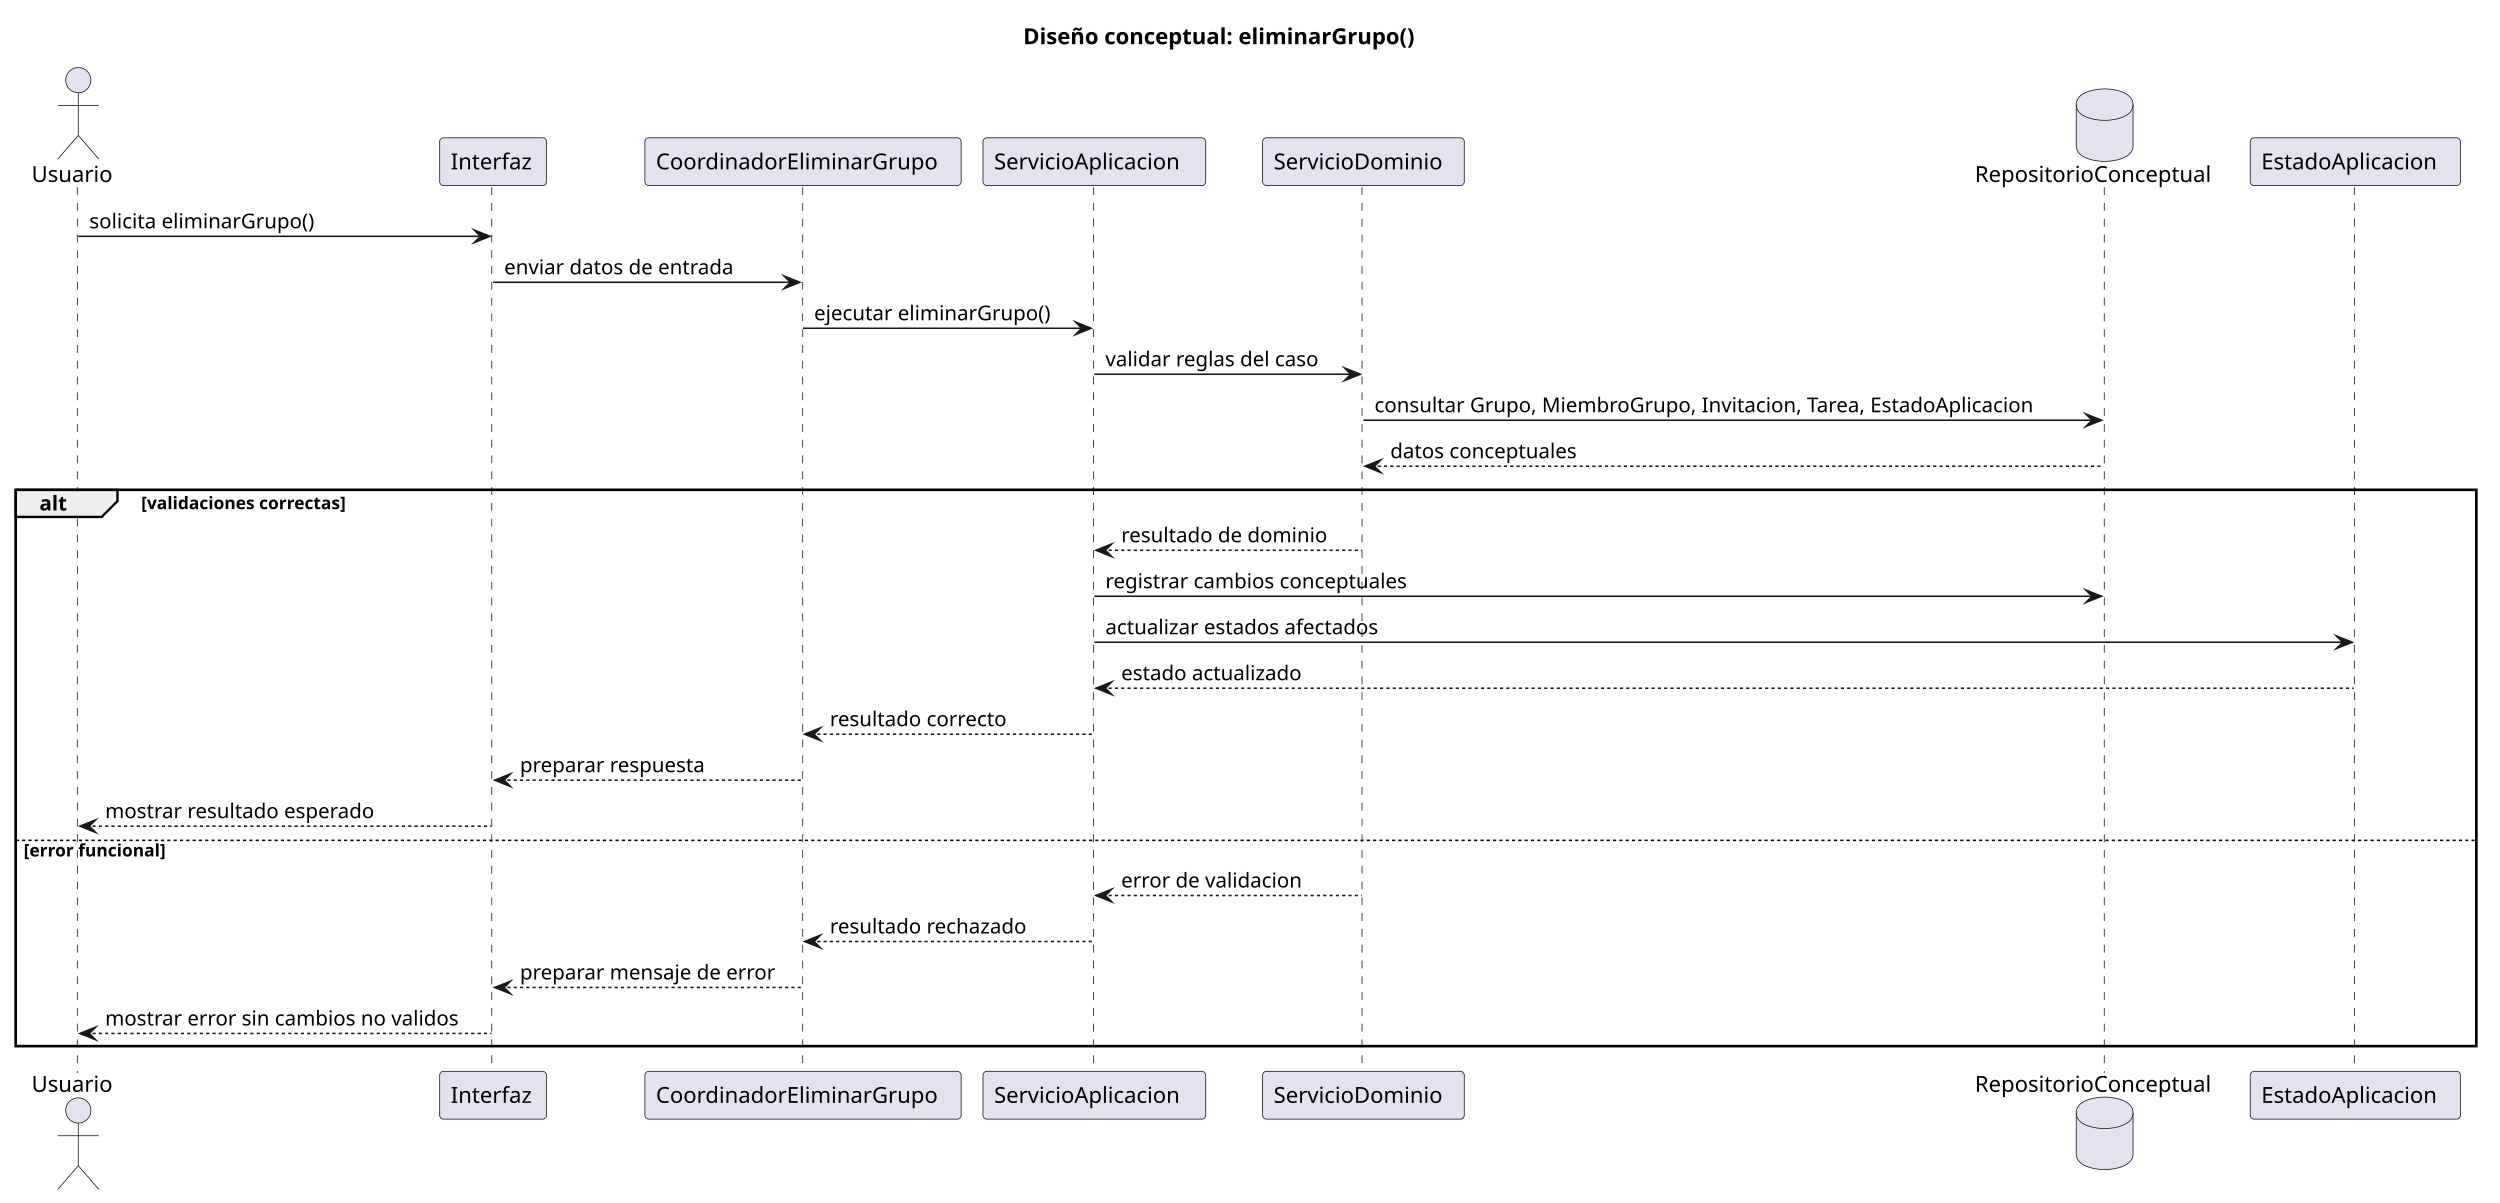
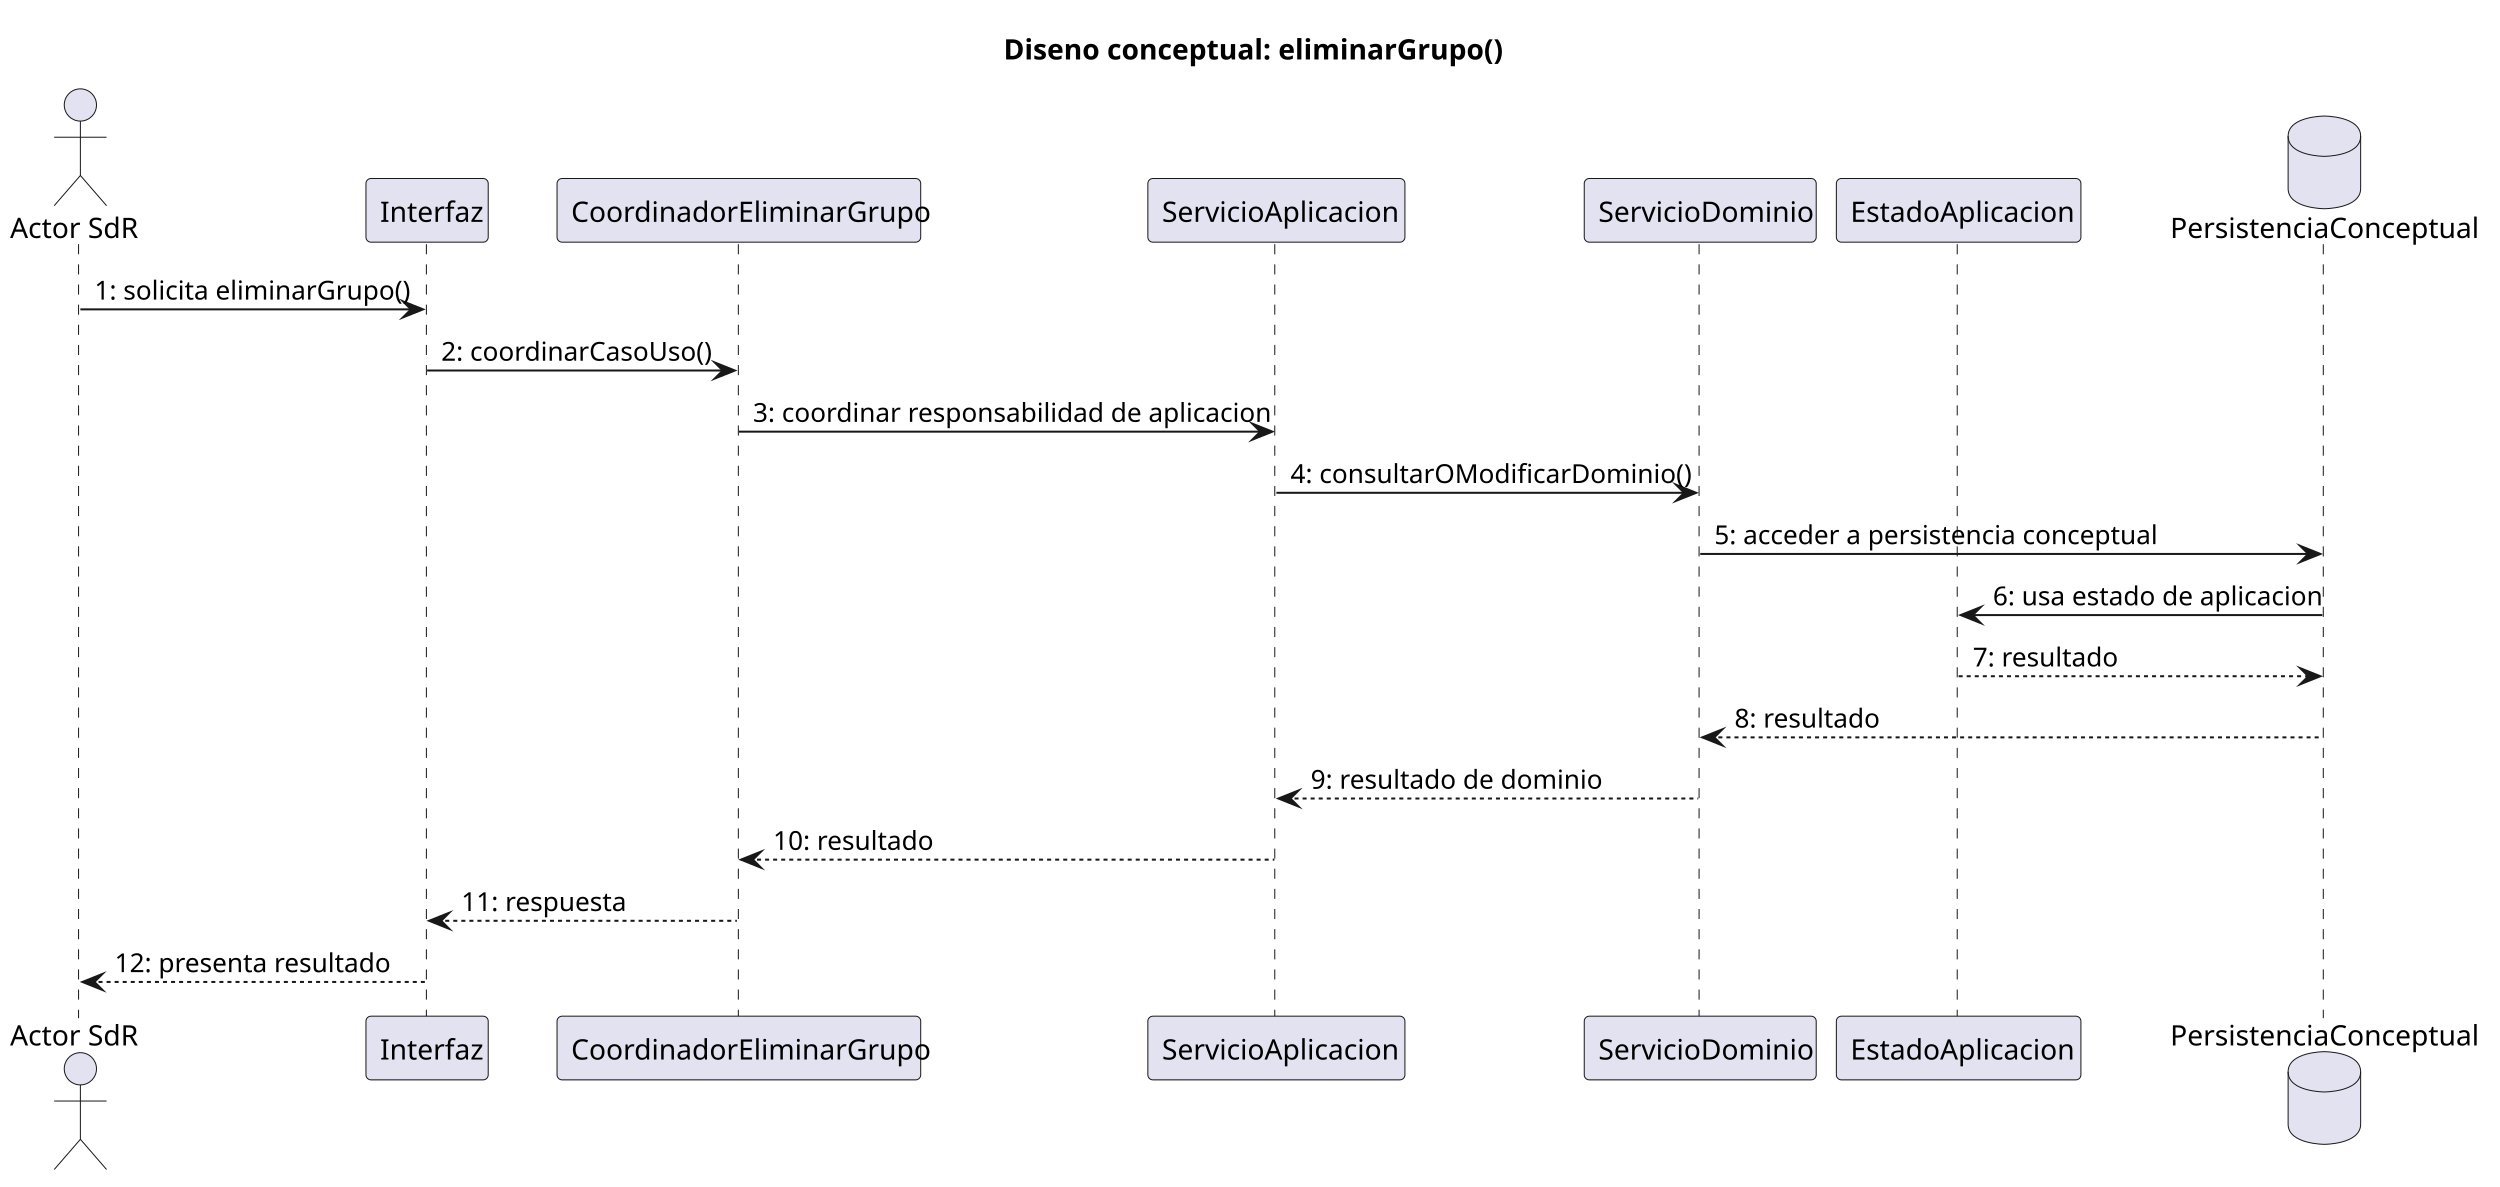
- <svg xmlns="http://www.w3.org/2000/svg" contentStyleType="text/css" data-diagram-type="SEQUENCE" height="762px" preserveAspectRatio="none" style="width:1584px;height:762px;background:#FFFFFF;" version="1.1" viewBox="0 0 1584 762" width="1584px" zoomAndPan="magnify">
+ <svg xmlns="http://www.w3.org/2000/svg" contentStyleType="text/css" data-diagram-type="SEQUENCE" height="589px" preserveAspectRatio="none" style="width:1241px;height:589px;background:#FFFFFF;" version="1.1" viewBox="0 0 1241 589" width="1241px" zoomAndPan="magnify">
  <defs />
  <g>
    <g class="title" data-source-line="1">
-       <text fill="#000000" font-family="sans-serif" font-size="14" font-weight="700" lengthAdjust="spacing" textLength="281.381" x="648.284" y="27.995">Diseño conceptual: eliminarGrupo()</text>
+       <text fill="#000000" font-family="sans-serif" font-size="14" font-weight="700" lengthAdjust="spacing" textLength="238.027" x="498.167" y="29.533">Diseno conceptual: eliminarGrupo()</text>
    </g>
-     <rect fill="none" height="352.398" style="stroke:#000000;stroke-width:1.5;" width="1558.949" x="10" y="310.391" />
-     <g class="participant-lifeline" data-entity-uid="part1" data-qualified-name="Usuario" data-source-line="3" id="part1-lifeline">
+     <g class="participant-lifeline" data-entity-uid="part1" data-qualified-name="Actor" data-source-line="3" id="part1-lifeline">
      <g>
-         <rect fill="#000000" fill-opacity="0" height="561.195" width="8" x="45.602" y="118.594" />
-         <line style="stroke:#181818;stroke-width:0.5;stroke-dasharray:5,5;" x1="49" x2="49" y1="118.594" y2="679.789" />
+         <rect fill="#000000" fill-opacity="0" height="384.219" width="8" x="35.9" y="121.219" />
+         <line style="stroke:#181818;stroke-width:0.5;stroke-dasharray:5,5;" x1="39" x2="39" y1="121.219" y2="505.438" />
      </g>
    </g>
    <g class="participant-lifeline" data-entity-uid="part2" data-qualified-name="Interfaz" data-source-line="4" id="part2-lifeline">
      <g>
-         <rect fill="#000000" fill-opacity="0" height="561.195" width="8" x="308.439" y="118.594" />
-         <line style="stroke:#181818;stroke-width:0.5;stroke-dasharray:5,5;" x1="311.581" x2="311.581" y1="118.594" y2="679.789" />
+         <rect fill="#000000" fill-opacity="0" height="384.219" width="8" x="208.003" y="121.219" />
+         <line style="stroke:#181818;stroke-width:0.5;stroke-dasharray:5,5;" x1="211.659" x2="211.659" y1="121.219" y2="505.438" />
      </g>
    </g>
    <g class="participant-lifeline" data-entity-uid="part3" data-qualified-name="Coordinador" data-source-line="5" id="part3-lifeline">
      <g>
-         <rect fill="#000000" fill-opacity="0" height="561.195" width="8" x="504.791" y="118.594" />
-         <line style="stroke:#181818;stroke-width:0.5;stroke-dasharray:5,5;" x1="508.596" x2="508.596" y1="118.594" y2="679.789" />
+         <rect fill="#000000" fill-opacity="0" height="384.219" width="8" x="362.778" y="121.219" />
+         <line style="stroke:#181818;stroke-width:0.5;stroke-dasharray:5,5;" x1="366.516" x2="366.516" y1="121.219" y2="505.438" />
      </g>
    </g>
    <g class="participant-lifeline" data-entity-uid="part4" data-qualified-name="ServicioAplicacion" data-source-line="6" id="part4-lifeline">
      <g>
-         <rect fill="#000000" fill-opacity="0" height="561.195" width="8" x="689.38" y="118.594" />
-         <line style="stroke:#181818;stroke-width:0.5;stroke-dasharray:5,5;" x1="692.816" x2="692.816" y1="118.594" y2="679.789" />
+         <rect fill="#000000" fill-opacity="0" height="384.219" width="8" x="629.601" y="121.219" />
+         <line style="stroke:#181818;stroke-width:0.5;stroke-dasharray:5,5;" x1="632.798" x2="632.798" y1="121.219" y2="505.438" />
      </g>
    </g>
    <g class="participant-lifeline" data-entity-uid="part5" data-qualified-name="ServicioDominio" data-source-line="7" id="part5-lifeline">
      <g>
-         <rect fill="#000000" fill-opacity="0" height="561.195" width="8" x="859.871" y="118.594" />
-         <line style="stroke:#181818;stroke-width:0.5;stroke-dasharray:5,5;" x1="862.979" x2="862.979" y1="118.594" y2="679.789" />
+         <rect fill="#000000" fill-opacity="0" height="384.219" width="8" x="839.994" y="121.219" />
+         <line style="stroke:#181818;stroke-width:0.5;stroke-dasharray:5,5;" x1="843.421" x2="843.421" y1="121.219" y2="505.438" />
      </g>
    </g>
-     <g class="participant-lifeline" data-entity-uid="part6" data-qualified-name="Repositorio" data-source-line="8" id="part6-lifeline">
+     <g class="participant-lifeline" data-entity-uid="part6" data-qualified-name="EstadoAplicacion" data-source-line="8" id="part6-lifeline">
      <g>
-         <rect fill="#000000" fill-opacity="0" height="561.195" width="8" x="1329.502" y="118.594" />
-         <line style="stroke:#181818;stroke-width:0.5;stroke-dasharray:5,5;" x1="1333.26" x2="1333.26" y1="118.594" y2="679.789" />
+         <rect fill="#000000" fill-opacity="0" height="384.219" width="8" x="968.266" y="121.219" />
+         <line style="stroke:#181818;stroke-width:0.5;stroke-dasharray:5,5;" x1="971.566" x2="971.566" y1="121.219" y2="505.438" />
      </g>
    </g>
-     <g class="participant-lifeline" data-entity-uid="part7" data-qualified-name="EstadoAplicacion" data-source-line="9" id="part7-lifeline">
+     <g class="participant-lifeline" data-entity-uid="part7" data-qualified-name="Persistencia" data-source-line="9" id="part7-lifeline">
      <g>
-         <rect fill="#000000" fill-opacity="0" height="561.195" width="8" x="1488.347" y="118.594" />
-         <line style="stroke:#181818;stroke-width:0.5;stroke-dasharray:5,5;" x1="1491.744" x2="1491.744" y1="118.594" y2="679.789" />
+         <rect fill="#000000" fill-opacity="0" height="384.219" width="8" x="1149.821" y="121.219" />
+         <line style="stroke:#181818;stroke-width:0.5;stroke-dasharray:5,5;" x1="1153.28" x2="1153.28" y1="121.219" y2="505.438" />
      </g>
    </g>
-     <g class="participant participant-head" data-entity-uid="part1" data-qualified-name="Usuario" data-source-line="3" id="part1-head">
-       <text fill="#000000" font-family="sans-serif" font-size="14" lengthAdjust="spacing" textLength="53.204" x="20" y="115.292">Usuario</text>
-       <ellipse cx="49.602" cy="50.797" fill="#E2E2F0" rx="8" ry="8" style="stroke:#181818;stroke-width:0.5;" />
-       <path d="M49.602,58.797 L49.602,85.797 M36.602,66.797 L62.602,66.797 M49.602,85.797 L36.602,100.797 M49.602,85.797 L62.602,100.797" fill="none" style="stroke:#181818;stroke-width:0.5;" />
+     <g class="participant participant-head" data-entity-uid="part1" data-qualified-name="Actor" data-source-line="3" id="part1-head">
+       <text fill="#000000" font-family="sans-serif" font-size="14" lengthAdjust="spacing" textLength="63.8" x="5" y="118.143">Actor SdR</text>
+       <ellipse cx="39.9" cy="52.109" fill="#E2E2F0" rx="8" ry="8" style="stroke:#181818;stroke-width:0.5;" />
+       <path d="M39.9,60.109 L39.9,87.109 M26.9,68.109 L52.9,68.109 M39.9,87.109 L26.9,102.109 M39.9,87.109 L52.9,102.109" fill="none" style="stroke:#181818;stroke-width:0.5;" />
    </g>
-     <g class="participant participant-tail" data-entity-uid="part1" data-qualified-name="Usuario" data-source-line="3" id="part1-tail">
-       <text fill="#000000" font-family="sans-serif" font-size="14" lengthAdjust="spacing" textLength="53.204" x="20" y="691.784">Usuario</text>
-       <ellipse cx="49.602" cy="703.586" fill="#E2E2F0" rx="8" ry="8" style="stroke:#181818;stroke-width:0.5;" />
-       <path d="M49.602,711.586 L49.602,738.586 M36.602,719.586 L62.602,719.586 M49.602,738.586 L36.602,753.586 M49.602,738.586 L62.602,753.586" fill="none" style="stroke:#181818;stroke-width:0.5;" />
+     <g class="participant participant-tail" data-entity-uid="part1" data-qualified-name="Actor" data-source-line="3" id="part1-tail">
+       <text fill="#000000" font-family="sans-serif" font-size="14" lengthAdjust="spacing" textLength="63.8" x="5" y="518.971">Actor SdR</text>
+       <ellipse cx="39.9" cy="530.547" fill="#E2E2F0" rx="8" ry="8" style="stroke:#181818;stroke-width:0.5;" />
+       <path d="M39.9,538.547 L39.9,565.547 M26.9,546.547 L52.9,546.547 M39.9,565.547 L26.9,580.547 M39.9,565.547 L52.9,580.547" fill="none" style="stroke:#181818;stroke-width:0.5;" />
    </g>
    <g class="participant participant-head" data-entity-uid="part2" data-qualified-name="Interfaz" data-source-line="4" id="part2-head">
-       <rect fill="#E2E2F0" height="30.297" rx="2.5" ry="2.5" style="stroke:#181818;stroke-width:0.5;" width="67.717" x="278.581" y="87.297" />
-       <text fill="#000000" font-family="sans-serif" font-size="14" lengthAdjust="spacing" textLength="53.717" x="285.581" y="107.292">Interfaz</text>
+       <rect fill="#E2E2F0" height="31.609" rx="2.5" ry="2.5" style="stroke:#181818;stroke-width:0.5;" width="60.69" x="181.659" y="88.609" />
+       <text fill="#000000" font-family="sans-serif" font-size="14" lengthAdjust="spacing" textLength="46.69" x="188.659" y="110.143">Interfaz</text>
    </g>
    <g class="participant participant-tail" data-entity-uid="part2" data-qualified-name="Interfaz" data-source-line="4" id="part2-tail">
-       <rect fill="#E2E2F0" height="30.297" rx="2.5" ry="2.5" style="stroke:#181818;stroke-width:0.5;" width="67.717" x="278.581" y="678.789" />
-       <text fill="#000000" font-family="sans-serif" font-size="14" lengthAdjust="spacing" textLength="53.717" x="285.581" y="698.784">Interfaz</text>
+       <rect fill="#E2E2F0" height="31.609" rx="2.5" ry="2.5" style="stroke:#181818;stroke-width:0.5;" width="60.69" x="181.659" y="504.438" />
+       <text fill="#000000" font-family="sans-serif" font-size="14" lengthAdjust="spacing" textLength="46.69" x="188.659" y="525.971">Interfaz</text>
    </g>
    <g class="participant participant-head" data-entity-uid="part3" data-qualified-name="Coordinador" data-source-line="5" id="part3-head">
-       <rect fill="#E2E2F0" height="30.297" rx="2.5" ry="2.5" style="stroke:#181818;stroke-width:0.5;" width="200.389" x="408.596" y="87.297" />
-       <text fill="#000000" font-family="sans-serif" font-size="14" lengthAdjust="spacing" textLength="186.389" x="415.596" y="107.292">CoordinadorEliminarGrupo</text>
+       <rect fill="#E2E2F0" height="31.609" rx="2.5" ry="2.5" style="stroke:#181818;stroke-width:0.5;" width="180.523" x="276.516" y="88.609" />
+       <text fill="#000000" font-family="sans-serif" font-size="14" lengthAdjust="spacing" textLength="166.523" x="283.516" y="110.143">CoordinadorEliminarGrupo</text>
    </g>
    <g class="participant participant-tail" data-entity-uid="part3" data-qualified-name="Coordinador" data-source-line="5" id="part3-tail">
-       <rect fill="#E2E2F0" height="30.297" rx="2.5" ry="2.5" style="stroke:#181818;stroke-width:0.5;" width="200.389" x="408.596" y="678.789" />
-       <text fill="#000000" font-family="sans-serif" font-size="14" lengthAdjust="spacing" textLength="186.389" x="415.596" y="698.784">CoordinadorEliminarGrupo</text>
+       <rect fill="#E2E2F0" height="31.609" rx="2.5" ry="2.5" style="stroke:#181818;stroke-width:0.5;" width="180.523" x="276.516" y="504.438" />
+       <text fill="#000000" font-family="sans-serif" font-size="14" lengthAdjust="spacing" textLength="166.523" x="283.516" y="525.971">CoordinadorEliminarGrupo</text>
    </g>
    <g class="participant participant-head" data-entity-uid="part4" data-qualified-name="ServicioAplicacion" data-source-line="6" id="part4-head">
-       <rect fill="#E2E2F0" height="30.297" rx="2.5" ry="2.5" style="stroke:#181818;stroke-width:0.5;" width="141.128" x="622.816" y="87.297" />
-       <text fill="#000000" font-family="sans-serif" font-size="14" lengthAdjust="spacing" textLength="127.128" x="629.816" y="107.292">ServicioAplicacion</text>
+       <rect fill="#E2E2F0" height="31.609" rx="2.5" ry="2.5" style="stroke:#181818;stroke-width:0.5;" width="127.606" x="569.798" y="88.609" />
+       <text fill="#000000" font-family="sans-serif" font-size="14" lengthAdjust="spacing" textLength="113.606" x="576.798" y="110.143">ServicioAplicacion</text>
    </g>
    <g class="participant participant-tail" data-entity-uid="part4" data-qualified-name="ServicioAplicacion" data-source-line="6" id="part4-tail">
-       <rect fill="#E2E2F0" height="30.297" rx="2.5" ry="2.5" style="stroke:#181818;stroke-width:0.5;" width="141.128" x="622.816" y="678.789" />
-       <text fill="#000000" font-family="sans-serif" font-size="14" lengthAdjust="spacing" textLength="127.128" x="629.816" y="698.784">ServicioAplicacion</text>
+       <rect fill="#E2E2F0" height="31.609" rx="2.5" ry="2.5" style="stroke:#181818;stroke-width:0.5;" width="127.606" x="569.798" y="504.438" />
+       <text fill="#000000" font-family="sans-serif" font-size="14" lengthAdjust="spacing" textLength="113.606" x="576.798" y="525.971">ServicioAplicacion</text>
    </g>
    <g class="participant participant-head" data-entity-uid="part5" data-qualified-name="ServicioDominio" data-source-line="7" id="part5-head">
-       <rect fill="#E2E2F0" height="30.297" rx="2.5" ry="2.5" style="stroke:#181818;stroke-width:0.5;" width="127.784" x="799.979" y="87.297" />
-       <text fill="#000000" font-family="sans-serif" font-size="14" lengthAdjust="spacing" textLength="113.784" x="806.979" y="107.292">ServicioDominio</text>
+       <rect fill="#E2E2F0" height="31.609" rx="2.5" ry="2.5" style="stroke:#181818;stroke-width:0.5;" width="115.144" x="786.421" y="88.609" />
+       <text fill="#000000" font-family="sans-serif" font-size="14" lengthAdjust="spacing" textLength="101.144" x="793.421" y="110.143">ServicioDominio</text>
    </g>
    <g class="participant participant-tail" data-entity-uid="part5" data-qualified-name="ServicioDominio" data-source-line="7" id="part5-tail">
-       <rect fill="#E2E2F0" height="30.297" rx="2.5" ry="2.5" style="stroke:#181818;stroke-width:0.5;" width="127.784" x="799.979" y="678.789" />
-       <text fill="#000000" font-family="sans-serif" font-size="14" lengthAdjust="spacing" textLength="113.784" x="806.979" y="698.784">ServicioDominio</text>
+       <rect fill="#E2E2F0" height="31.609" rx="2.5" ry="2.5" style="stroke:#181818;stroke-width:0.5;" width="115.144" x="786.421" y="504.438" />
+       <text fill="#000000" font-family="sans-serif" font-size="14" lengthAdjust="spacing" textLength="101.144" x="793.421" y="525.971">ServicioDominio</text>
    </g>
-     <g class="participant participant-head" data-entity-uid="part6" data-qualified-name="Repositorio" data-source-line="8" id="part6-head">
-       <text fill="#000000" font-family="sans-serif" font-size="14" lengthAdjust="spacing" textLength="158.484" x="1251.26" y="115.292">RepositorioConceptual</text>
-       <path d="M1315.502,66.297 C1315.502,56.297 1333.502,56.297 1333.502,56.297 C1333.502,56.297 1351.502,56.297 1351.502,66.297 L1351.502,92.297 C1351.502,102.297 1333.502,102.297 1333.502,102.297 C1333.502,102.297 1315.502,102.297 1315.502,92.297 L1315.502,66.297" fill="#E2E2F0" style="stroke:#181818;stroke-width:0.5;" />
-       <path d="M1315.502,66.297 C1315.502,76.297 1333.502,76.297 1333.502,76.297 C1333.502,76.297 1351.502,76.297 1351.502,66.297" fill="none" style="stroke:#181818;stroke-width:0.5;" />
+     <g class="participant participant-head" data-entity-uid="part6" data-qualified-name="EstadoAplicacion" data-source-line="8" id="part6-head">
+       <rect fill="#E2E2F0" height="31.609" rx="2.5" ry="2.5" style="stroke:#181818;stroke-width:0.5;" width="121.399" x="911.566" y="88.609" />
+       <text fill="#000000" font-family="sans-serif" font-size="14" lengthAdjust="spacing" textLength="107.399" x="918.566" y="110.143">EstadoAplicacion</text>
    </g>
-     <g class="participant participant-tail" data-entity-uid="part6" data-qualified-name="Repositorio" data-source-line="8" id="part6-tail">
-       <text fill="#000000" font-family="sans-serif" font-size="14" lengthAdjust="spacing" textLength="158.484" x="1251.26" y="691.784">RepositorioConceptual</text>
-       <path d="M1315.502,705.086 C1315.502,695.086 1333.502,695.086 1333.502,695.086 C1333.502,695.086 1351.502,695.086 1351.502,705.086 L1351.502,731.086 C1351.502,741.086 1333.502,741.086 1333.502,741.086 C1333.502,741.086 1315.502,741.086 1315.502,731.086 L1315.502,705.086" fill="#E2E2F0" style="stroke:#181818;stroke-width:0.5;" />
-       <path d="M1315.502,705.086 C1315.502,715.086 1333.502,715.086 1333.502,715.086 C1333.502,715.086 1351.502,715.086 1351.502,705.086" fill="none" style="stroke:#181818;stroke-width:0.5;" />
+     <g class="participant participant-tail" data-entity-uid="part6" data-qualified-name="EstadoAplicacion" data-source-line="8" id="part6-tail">
+       <rect fill="#E2E2F0" height="31.609" rx="2.5" ry="2.5" style="stroke:#181818;stroke-width:0.5;" width="121.399" x="911.566" y="504.438" />
+       <text fill="#000000" font-family="sans-serif" font-size="14" lengthAdjust="spacing" textLength="107.399" x="918.566" y="525.971">EstadoAplicacion</text>
    </g>
-     <g class="participant participant-head" data-entity-uid="part7" data-qualified-name="EstadoAplicacion" data-source-line="9" id="part7-head">
-       <rect fill="#E2E2F0" height="30.297" rx="2.5" ry="2.5" style="stroke:#181818;stroke-width:0.5;" width="133.205" x="1425.744" y="87.297" />
-       <text fill="#000000" font-family="sans-serif" font-size="14" lengthAdjust="spacing" textLength="119.205" x="1432.744" y="107.292">EstadoAplicacion</text>
+     <g class="participant participant-head" data-entity-uid="part7" data-qualified-name="Persistencia" data-source-line="9" id="part7-head">
+       <text fill="#000000" font-family="sans-serif" font-size="14" lengthAdjust="spacing" textLength="147.082" x="1077.28" y="118.143">PersistenciaConceptual</text>
+       <path d="M1135.821,67.609 C1135.821,57.609 1153.821,57.609 1153.821,57.609 C1153.821,57.609 1171.821,57.609 1171.821,67.609 L1171.821,93.609 C1171.821,103.609 1153.821,103.609 1153.821,103.609 C1153.821,103.609 1135.821,103.609 1135.821,93.609 L1135.821,67.609" fill="#E2E2F0" style="stroke:#181818;stroke-width:0.5;" />
+       <path d="M1135.821,67.609 C1135.821,77.609 1153.821,77.609 1153.821,77.609 C1153.821,77.609 1171.821,77.609 1171.821,67.609" fill="none" style="stroke:#181818;stroke-width:0.5;" />
    </g>
-     <g class="participant participant-tail" data-entity-uid="part7" data-qualified-name="EstadoAplicacion" data-source-line="9" id="part7-tail">
-       <rect fill="#E2E2F0" height="30.297" rx="2.5" ry="2.5" style="stroke:#181818;stroke-width:0.5;" width="133.205" x="1425.744" y="678.789" />
-       <text fill="#000000" font-family="sans-serif" font-size="14" lengthAdjust="spacing" textLength="119.205" x="1432.744" y="698.784">EstadoAplicacion</text>
+     <g class="participant participant-tail" data-entity-uid="part7" data-qualified-name="Persistencia" data-source-line="9" id="part7-tail">
+       <text fill="#000000" font-family="sans-serif" font-size="14" lengthAdjust="spacing" textLength="147.082" x="1077.28" y="518.971">PersistenciaConceptual</text>
+       <path d="M1135.821,532.047 C1135.821,522.047 1153.821,522.047 1153.821,522.047 C1153.821,522.047 1171.821,522.047 1171.821,532.047 L1171.821,558.047 C1171.821,568.047 1153.821,568.047 1153.821,568.047 C1153.821,568.047 1135.821,568.047 1135.821,558.047 L1135.821,532.047" fill="#E2E2F0" style="stroke:#181818;stroke-width:0.5;" />
+       <path d="M1135.821,532.047 C1135.821,542.047 1153.821,542.047 1153.821,542.047 C1153.821,542.047 1171.821,542.047 1171.821,532.047" fill="none" style="stroke:#181818;stroke-width:0.5;" />
    </g>
    <g class="message" data-entity-1="part1" data-entity-2="part2" data-source-line="11" id="msg1">
-       <polygon fill="#181818" points="300.439,145.727,310.439,149.727,300.439,153.727,304.439,149.727" style="stroke:#181818;stroke-width:1;stroke-linejoin:miter;stroke-miterlimit:10;" />
-       <line style="stroke:#181818;stroke-width:1;" x1="49.602" x2="306.439" y1="149.727" y2="149.727" />
-       <text fill="#000000" font-family="sans-serif" font-size="13" lengthAdjust="spacing" textLength="152.959" x="56.602" y="144.661">solicita eliminarGrupo()</text>
+       <polygon fill="#181818" points="200.003,149.57,210.003,153.57,200.003,157.57,204.003,153.57" style="stroke:#181818;stroke-width:1;stroke-linejoin:miter;stroke-miterlimit:10;" />
+       <line style="stroke:#181818;stroke-width:1;" x1="39.9" x2="206.003" y1="153.57" y2="153.57" />
+       <text fill="#000000" font-family="sans-serif" font-size="13" lengthAdjust="spacing" textLength="148.103" x="46.9" y="148.714">1: solicita eliminarGrupo()</text>
    </g>
    <g class="message" data-entity-1="part2" data-entity-2="part3" data-source-line="12" id="msg2">
-       <polygon fill="#181818" points="496.791,174.859,506.791,178.859,496.791,182.859,500.791,178.859" style="stroke:#181818;stroke-width:1;stroke-linejoin:miter;stroke-miterlimit:10;" />
-       <line style="stroke:#181818;stroke-width:1;" x1="312.439" x2="502.791" y1="178.859" y2="178.859" />
-       <text fill="#000000" font-family="sans-serif" font-size="13" lengthAdjust="spacing" textLength="156.406" x="319.439" y="173.793">enviar datos de entrada</text>
+       <polygon fill="#181818" points="354.778,179.922,364.778,183.922,354.778,187.922,358.778,183.922" style="stroke:#181818;stroke-width:1;stroke-linejoin:miter;stroke-miterlimit:10;" />
+       <line style="stroke:#181818;stroke-width:1;" x1="212.003" x2="360.778" y1="183.922" y2="183.922" />
+       <text fill="#000000" font-family="sans-serif" font-size="13" lengthAdjust="spacing" textLength="130.774" x="219.003" y="179.065">2: coordinarCasoUso()</text>
    </g>
    <g class="message" data-entity-1="part3" data-entity-2="part4" data-source-line="13" id="msg3">
-       <polygon fill="#181818" points="681.38,203.992,691.38,207.992,681.38,211.992,685.38,207.992" style="stroke:#181818;stroke-width:1;stroke-linejoin:miter;stroke-miterlimit:10;" />
-       <line style="stroke:#181818;stroke-width:1;" x1="508.791" x2="687.38" y1="207.992" y2="207.992" />
-       <text fill="#000000" font-family="sans-serif" font-size="13" lengthAdjust="spacing" textLength="160.589" x="515.79" y="202.926">ejecutar eliminarGrupo()</text>
+       <polygon fill="#181818" points="621.601,210.273,631.601,214.273,621.601,218.273,625.601,214.273" style="stroke:#181818;stroke-width:1;stroke-linejoin:miter;stroke-miterlimit:10;" />
+       <line style="stroke:#181818;stroke-width:1;" x1="366.778" x2="627.601" y1="214.273" y2="214.273" />
+       <text fill="#000000" font-family="sans-serif" font-size="13" lengthAdjust="spacing" textLength="242.823" x="373.778" y="209.417">3: coordinar responsabilidad de aplicacion</text>
    </g>
    <g class="message" data-entity-1="part4" data-entity-2="part5" data-source-line="14" id="msg4">
-       <polygon fill="#181818" points="851.871,233.125,861.871,237.125,851.871,241.125,855.871,237.125" style="stroke:#181818;stroke-width:1;stroke-linejoin:miter;stroke-miterlimit:10;" />
-       <line style="stroke:#181818;stroke-width:1;" x1="693.38" x2="857.871" y1="237.125" y2="237.125" />
-       <text fill="#000000" font-family="sans-serif" font-size="13" lengthAdjust="spacing" textLength="146.491" x="700.38" y="232.059">validar reglas del caso</text>
+       <polygon fill="#181818" points="831.994,240.625,841.994,244.625,831.994,248.625,835.994,244.625" style="stroke:#181818;stroke-width:1;stroke-linejoin:miter;stroke-miterlimit:10;" />
+       <line style="stroke:#181818;stroke-width:1;" x1="633.601" x2="837.994" y1="244.625" y2="244.625" />
+       <text fill="#000000" font-family="sans-serif" font-size="13" lengthAdjust="spacing" textLength="186.393" x="640.601" y="239.769">4: consultarOModificarDominio()</text>
    </g>
-     <g class="message" data-entity-1="part5" data-entity-2="part6" data-source-line="15" id="msg5">
-       <polygon fill="#181818" points="1321.502,262.258,1331.502,266.258,1321.502,270.258,1325.502,266.258" style="stroke:#181818;stroke-width:1;stroke-linejoin:miter;stroke-miterlimit:10;" />
-       <line style="stroke:#181818;stroke-width:1;" x1="863.871" x2="1327.502" y1="266.258" y2="266.258" />
-       <text fill="#000000" font-family="sans-serif" font-size="13" lengthAdjust="spacing" textLength="445.631" x="870.871" y="261.192">consultar Grupo, MiembroGrupo, Invitacion, Tarea, EstadoAplicacion</text>
+     <g class="message" data-entity-1="part5" data-entity-2="part7" data-source-line="15" id="msg5">
+       <polygon fill="#181818" points="1141.821,270.977,1151.821,274.977,1141.821,278.977,1145.821,274.977" style="stroke:#181818;stroke-width:1;stroke-linejoin:miter;stroke-miterlimit:10;" />
+       <line style="stroke:#181818;stroke-width:1;" x1="843.994" x2="1147.821" y1="274.977" y2="274.977" />
+       <text fill="#000000" font-family="sans-serif" font-size="13" lengthAdjust="spacing" textLength="211.015" x="850.994" y="270.12">5: acceder a persistencia conceptual</text>
    </g>
-     <g class="message" data-entity-1="part6" data-entity-2="part5" data-source-line="16" id="msg6">
-       <polygon fill="#181818" points="874.871,291.391,864.871,295.391,874.871,299.391,870.871,295.391" style="stroke:#181818;stroke-width:1;stroke-linejoin:miter;stroke-miterlimit:10;" />
-       <line style="stroke:#181818;stroke-width:1;stroke-dasharray:2,2;" x1="868.871" x2="1332.502" y1="295.391" y2="295.391" />
-       <text fill="#000000" font-family="sans-serif" font-size="13" lengthAdjust="spacing" textLength="126.598" x="880.871" y="290.325">datos conceptuales</text>
+     <g class="message" data-entity-1="part7" data-entity-2="part6" data-source-line="16" id="msg6">
+       <polygon fill="#181818" points="983.266,301.328,973.266,305.328,983.266,309.328,979.266,305.328" style="stroke:#181818;stroke-width:1;stroke-linejoin:miter;stroke-miterlimit:10;" />
+       <line style="stroke:#181818;stroke-width:1;" x1="977.266" x2="1152.821" y1="305.328" y2="305.328" />
+       <text fill="#000000" font-family="sans-serif" font-size="13" lengthAdjust="spacing" textLength="157.555" x="989.266" y="300.472">6: usa estado de aplicacion</text>
    </g>
-     <path d="M10,310.391 L74.443,310.391 L74.443,317.523 L64.443,327.523 L10,327.523 L10,310.391" fill="#EEEEEE" style="stroke:#000000;stroke-width:1.5;" />
-     <rect fill="none" height="352.398" style="stroke:#000000;stroke-width:1.5;" width="1558.949" x="10" y="310.391" />
-     <text fill="#000000" font-family="sans-serif" font-size="13" font-weight="700" lengthAdjust="spacing" textLength="19.443" x="25" y="323.457">alt</text>
-     <text fill="#000000" font-family="sans-serif" font-size="11" font-weight="700" lengthAdjust="spacing" textLength="149.139" x="89.443" y="322.601">[validaciones correctas]</text>
-     <g class="message" data-entity-1="part5" data-entity-2="part4" data-source-line="19" id="msg7">
-       <polygon fill="#181818" points="704.38,344.656,694.38,348.656,704.38,352.656,700.38,348.656" style="stroke:#181818;stroke-width:1;stroke-linejoin:miter;stroke-miterlimit:10;" />
-       <line style="stroke:#181818;stroke-width:1;stroke-dasharray:2,2;" x1="698.38" x2="862.871" y1="348.656" y2="348.656" />
-       <text fill="#000000" font-family="sans-serif" font-size="13" lengthAdjust="spacing" textLength="138.036" x="710.38" y="343.59">resultado de dominio</text>
+     <g class="message" data-entity-1="part6" data-entity-2="part7" data-source-line="17" id="msg7">
+       <polygon fill="#181818" points="1141.821,331.68,1151.821,335.68,1141.821,339.68,1145.821,335.68" style="stroke:#181818;stroke-width:1;stroke-linejoin:miter;stroke-miterlimit:10;" />
+       <line style="stroke:#181818;stroke-width:1;stroke-dasharray:2,2;" x1="972.266" x2="1147.821" y1="335.68" y2="335.68" />
+       <text fill="#000000" font-family="sans-serif" font-size="13" lengthAdjust="spacing" textLength="67.933" x="979.266" y="330.823">7: resultado</text>
    </g>
-     <g class="message" data-entity-1="part4" data-entity-2="part6" data-source-line="20" id="msg8">
-       <polygon fill="#181818" points="1321.502,373.789,1331.502,377.789,1321.502,381.789,1325.502,377.789" style="stroke:#181818;stroke-width:1;stroke-linejoin:miter;stroke-miterlimit:10;" />
-       <line style="stroke:#181818;stroke-width:1;" x1="693.38" x2="1327.502" y1="377.789" y2="377.789" />
-       <text fill="#000000" font-family="sans-serif" font-size="13" lengthAdjust="spacing" textLength="204.788" x="700.38" y="372.723">registrar cambios conceptuales</text>
+     <g class="message" data-entity-1="part7" data-entity-2="part5" data-source-line="18" id="msg8">
+       <polygon fill="#181818" points="854.994,362.031,844.994,366.031,854.994,370.031,850.994,366.031" style="stroke:#181818;stroke-width:1;stroke-linejoin:miter;stroke-miterlimit:10;" />
+       <line style="stroke:#181818;stroke-width:1;stroke-dasharray:2,2;" x1="848.994" x2="1152.821" y1="366.031" y2="366.031" />
+       <text fill="#000000" font-family="sans-serif" font-size="13" lengthAdjust="spacing" textLength="67.933" x="860.994" y="361.175">8: resultado</text>
    </g>
-     <g class="message" data-entity-1="part4" data-entity-2="part7" data-source-line="21" id="msg9">
-       <polygon fill="#181818" points="1480.347,402.922,1490.347,406.922,1480.347,410.922,1484.347,406.922" style="stroke:#181818;stroke-width:1;stroke-linejoin:miter;stroke-miterlimit:10;" />
-       <line style="stroke:#181818;stroke-width:1;" x1="693.38" x2="1486.347" y1="406.922" y2="406.922" />
-       <text fill="#000000" font-family="sans-serif" font-size="13" lengthAdjust="spacing" textLength="186.583" x="700.38" y="401.856">actualizar estados afectados</text>
+     <g class="message" data-entity-1="part5" data-entity-2="part4" data-source-line="19" id="msg9">
+       <polygon fill="#181818" points="644.601,392.383,634.601,396.383,644.601,400.383,640.601,396.383" style="stroke:#181818;stroke-width:1;stroke-linejoin:miter;stroke-miterlimit:10;" />
+       <line style="stroke:#181818;stroke-width:1;stroke-dasharray:2,2;" x1="638.601" x2="842.994" y1="396.383" y2="396.383" />
+       <text fill="#000000" font-family="sans-serif" font-size="13" lengthAdjust="spacing" textLength="135.142" x="650.601" y="391.526">9: resultado de dominio</text>
    </g>
-     <g class="message" data-entity-1="part7" data-entity-2="part4" data-source-line="22" id="msg10">
-       <polygon fill="#181818" points="704.38,432.055,694.38,436.055,704.38,440.055,700.38,436.055" style="stroke:#181818;stroke-width:1;stroke-linejoin:miter;stroke-miterlimit:10;" />
-       <line style="stroke:#181818;stroke-width:1;stroke-dasharray:2,2;" x1="698.38" x2="1491.347" y1="436.055" y2="436.055" />
-       <text fill="#000000" font-family="sans-serif" font-size="13" lengthAdjust="spacing" textLength="122.808" x="710.38" y="430.989">estado actualizado</text>
+     <g class="message" data-entity-1="part4" data-entity-2="part3" data-source-line="20" id="msg10">
+       <polygon fill="#181818" points="377.778,422.734,367.778,426.734,377.778,430.734,373.778,426.734" style="stroke:#181818;stroke-width:1;stroke-linejoin:miter;stroke-miterlimit:10;" />
+       <line style="stroke:#181818;stroke-width:1;stroke-dasharray:2,2;" x1="371.778" x2="632.601" y1="426.734" y2="426.734" />
+       <text fill="#000000" font-family="sans-serif" font-size="13" lengthAdjust="spacing" textLength="75.163" x="383.778" y="421.878">10: resultado</text>
    </g>
-     <g class="message" data-entity-1="part4" data-entity-2="part3" data-source-line="23" id="msg11">
-       <polygon fill="#181818" points="519.79,461.188,509.791,465.188,519.79,469.188,515.79,465.188" style="stroke:#181818;stroke-width:1;stroke-linejoin:miter;stroke-miterlimit:10;" />
-       <line style="stroke:#181818;stroke-width:1;stroke-dasharray:2,2;" x1="513.79" x2="692.38" y1="465.188" y2="465.188" />
-       <text fill="#000000" font-family="sans-serif" font-size="13" lengthAdjust="spacing" textLength="119.355" x="525.79" y="460.122">resultado correcto</text>
+     <g class="message" data-entity-1="part3" data-entity-2="part2" data-source-line="21" id="msg11">
+       <polygon fill="#181818" points="223.003,453.086,213.003,457.086,223.003,461.086,219.003,457.086" style="stroke:#181818;stroke-width:1;stroke-linejoin:miter;stroke-miterlimit:10;" />
+       <line style="stroke:#181818;stroke-width:1;stroke-dasharray:2,2;" x1="217.003" x2="365.778" y1="457.086" y2="457.086" />
+       <text fill="#000000" font-family="sans-serif" font-size="13" lengthAdjust="spacing" textLength="78.774" x="229.003" y="452.229">11: respuesta</text>
    </g>
-     <g class="message" data-entity-1="part3" data-entity-2="part2" data-source-line="24" id="msg12">
-       <polygon fill="#181818" points="323.439,490.32,313.439,494.32,323.439,498.32,319.439,494.32" style="stroke:#181818;stroke-width:1;stroke-linejoin:miter;stroke-miterlimit:10;" />
-       <line style="stroke:#181818;stroke-width:1;stroke-dasharray:2,2;" x1="317.439" x2="507.791" y1="494.32" y2="494.32" />
-       <text fill="#000000" font-family="sans-serif" font-size="13" lengthAdjust="spacing" textLength="125.043" x="329.439" y="489.254">preparar respuesta</text>
-     </g>
-     <g class="message" data-entity-1="part2" data-entity-2="part1" data-source-line="25" id="msg13">
-       <polygon fill="#181818" points="60.602,519.453,50.602,523.453,60.602,527.453,56.602,523.453" style="stroke:#181818;stroke-width:1;stroke-linejoin:miter;stroke-miterlimit:10;" />
-       <line style="stroke:#181818;stroke-width:1;stroke-dasharray:2,2;" x1="54.602" x2="311.439" y1="523.453" y2="523.453" />
-       <text fill="#000000" font-family="sans-serif" font-size="13" lengthAdjust="spacing" textLength="181.181" x="66.602" y="518.387">mostrar resultado esperado</text>
-     </g>
-     <line style="stroke:#000000;stroke-width:1;stroke-dasharray:2,2;" x1="10" x2="1568.949" y1="532.453" y2="532.453" />
-     <text fill="#000000" font-family="sans-serif" font-size="11" font-weight="700" lengthAdjust="spacing" textLength="102.497" x="15" y="542.664">[error funcional]</text>
-     <g class="message" data-entity-1="part5" data-entity-2="part4" data-source-line="27" id="msg14">
-       <polygon fill="#181818" points="704.38,563.391,694.38,567.391,704.38,571.391,700.38,567.391" style="stroke:#181818;stroke-width:1;stroke-linejoin:miter;stroke-miterlimit:10;" />
-       <line style="stroke:#181818;stroke-width:1;stroke-dasharray:2,2;" x1="698.38" x2="862.871" y1="567.391" y2="567.391" />
-       <text fill="#000000" font-family="sans-serif" font-size="13" lengthAdjust="spacing" textLength="122.554" x="710.38" y="562.325">error de validacion</text>
-     </g>
-     <g class="message" data-entity-1="part4" data-entity-2="part3" data-source-line="28" id="msg15">
-       <polygon fill="#181818" points="519.79,592.523,509.791,596.523,519.79,600.523,515.79,596.523" style="stroke:#181818;stroke-width:1;stroke-linejoin:miter;stroke-miterlimit:10;" />
-       <line style="stroke:#181818;stroke-width:1;stroke-dasharray:2,2;" x1="513.79" x2="692.38" y1="596.523" y2="596.523" />
-       <text fill="#000000" font-family="sans-serif" font-size="13" lengthAdjust="spacing" textLength="133.06" x="525.79" y="591.457">resultado rechazado</text>
-     </g>
-     <g class="message" data-entity-1="part3" data-entity-2="part2" data-source-line="29" id="msg16">
-       <polygon fill="#181818" points="323.439,621.656,313.439,625.656,323.439,629.656,319.439,625.656" style="stroke:#181818;stroke-width:1;stroke-linejoin:miter;stroke-miterlimit:10;" />
-       <line style="stroke:#181818;stroke-width:1;stroke-dasharray:2,2;" x1="317.439" x2="507.791" y1="625.656" y2="625.656" />
-       <text fill="#000000" font-family="sans-serif" font-size="13" lengthAdjust="spacing" textLength="172.352" x="329.439" y="620.59">preparar mensaje de error</text>
-     </g>
-     <g class="message" data-entity-1="part2" data-entity-2="part1" data-source-line="30" id="msg17">
-       <polygon fill="#181818" points="60.602,650.789,50.602,654.789,60.602,658.789,56.602,654.789" style="stroke:#181818;stroke-width:1;stroke-linejoin:miter;stroke-miterlimit:10;" />
-       <line style="stroke:#181818;stroke-width:1;stroke-dasharray:2,2;" x1="54.602" x2="311.439" y1="654.789" y2="654.789" />
-       <text fill="#000000" font-family="sans-serif" font-size="13" lengthAdjust="spacing" textLength="238.837" x="66.602" y="649.723">mostrar error sin cambios no validos</text>
+     <g class="message" data-entity-1="part2" data-entity-2="part1" data-source-line="22" id="msg12">
+       <polygon fill="#181818" points="50.9,483.438,40.9,487.438,50.9,491.438,46.9,487.438" style="stroke:#181818;stroke-width:1;stroke-linejoin:miter;stroke-miterlimit:10;" />
+       <line style="stroke:#181818;stroke-width:1;stroke-dasharray:2,2;" x1="44.9" x2="211.003" y1="487.438" y2="487.438" />
+       <text fill="#000000" font-family="sans-serif" font-size="13" lengthAdjust="spacing" textLength="129.365" x="56.9" y="482.581">12: presenta resultado</text>
    </g>
  </g>
</svg>
